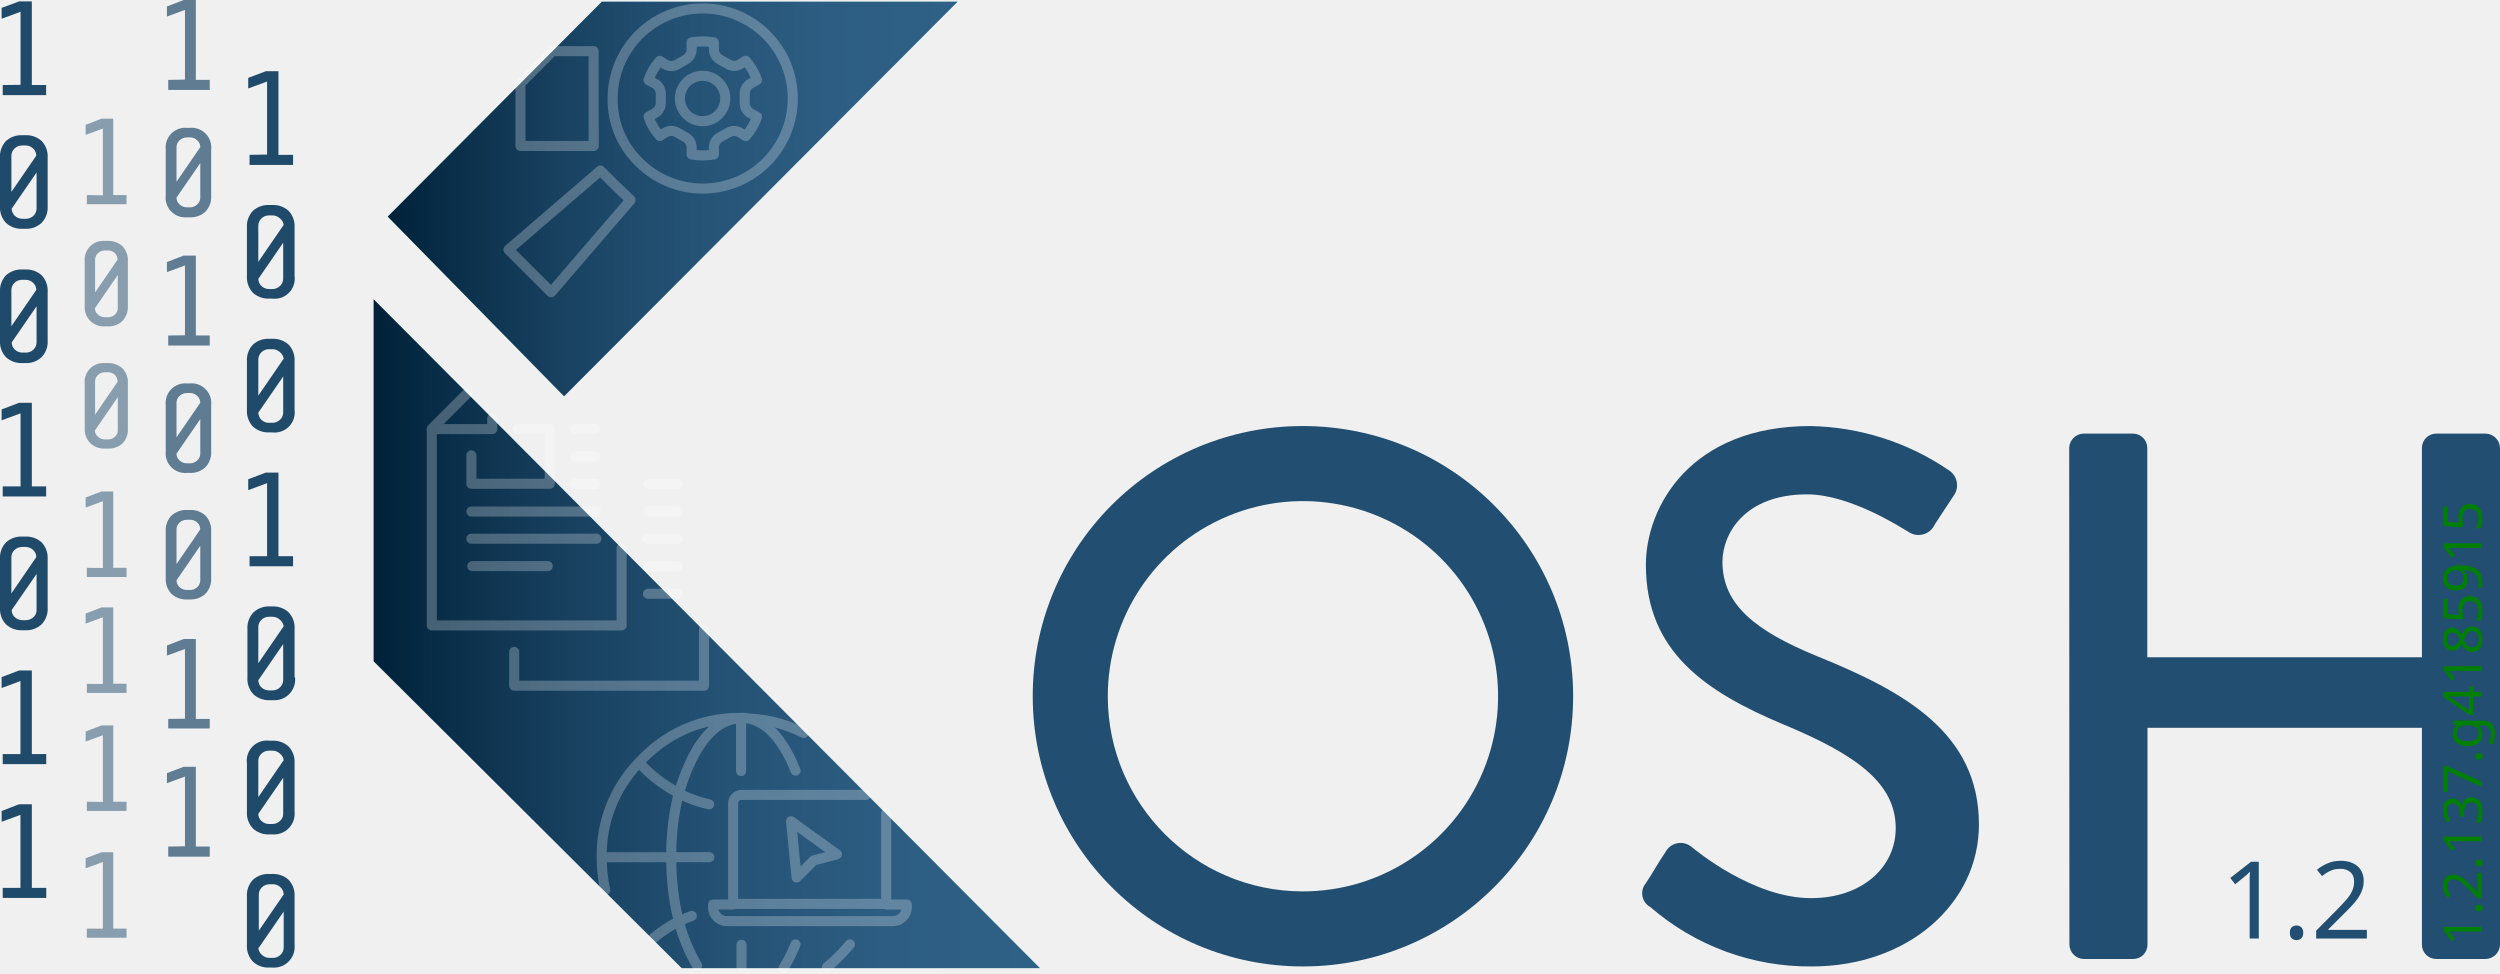
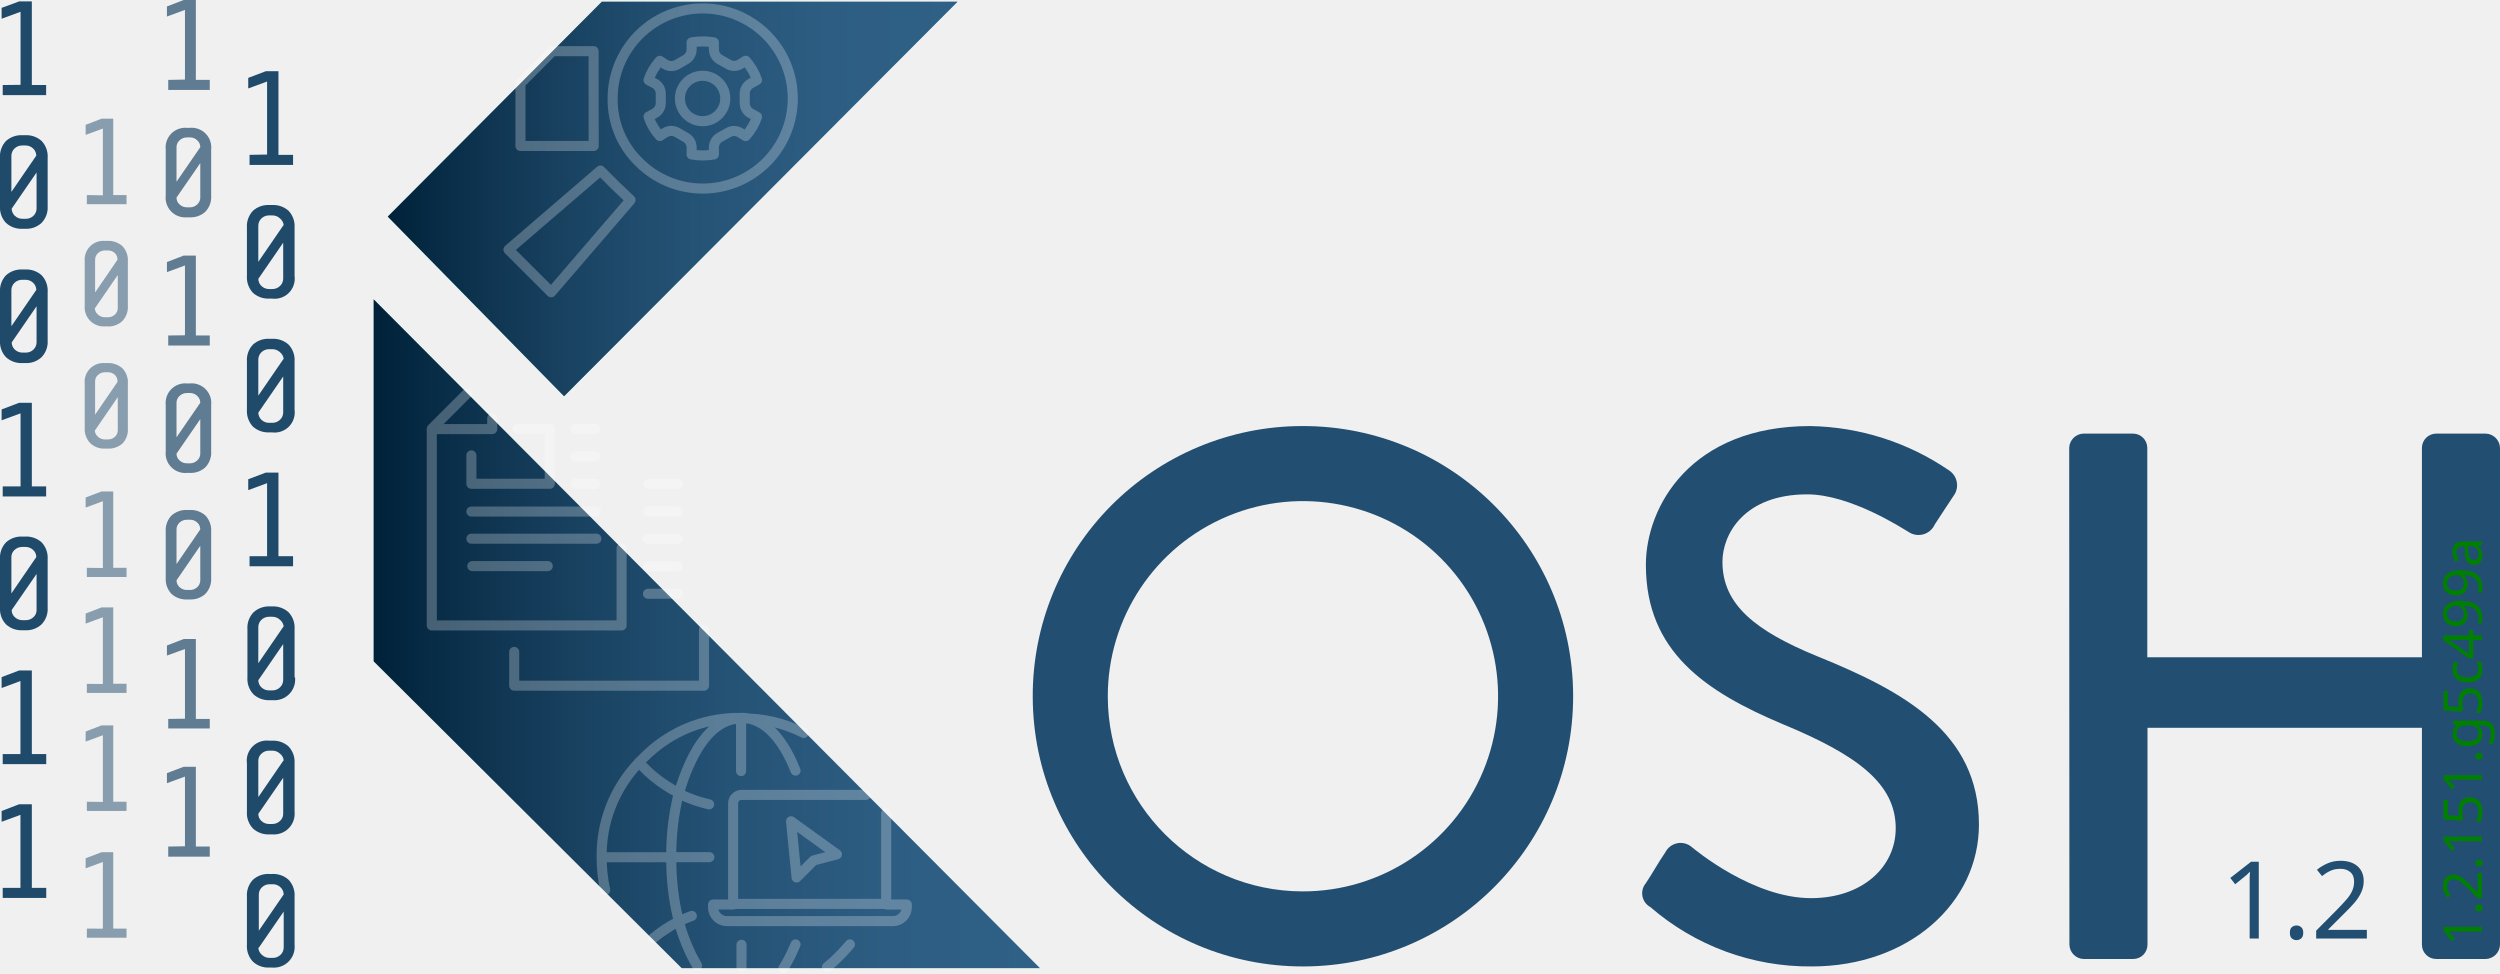
<svg xmlns="http://www.w3.org/2000/svg" xmlns:xlink="http://www.w3.org/1999/xlink" viewBox="0 0 248.15 96.65" version="1.1" id="svg4211">
  <defs id="defs4110">
    <style id="style4094">.cls-1{isolation:isolate;}.cls-2,.cls-3,.cls-4,.cls-5{fill:#224f71;}.cls-3,.cls-4,.cls-5,.cls-6{mix-blend-mode:multiply;}.cls-4{opacity:0.7;}.cls-5{opacity:0.5;}.cls-6{fill:#afdedc;}.cls-7{fill:url(#linear-gradient);}.cls-8{fill:url(#linear-gradient-2);}.cls-9{opacity:0.25;}.cls-10,.cls-11{fill:none;stroke:#fff;stroke-linecap:round;stroke-linejoin:round;}.cls-10{fill-rule:evenodd;}</style>
    <linearGradient id="linear-gradient" x1="38.49" y1="19.75" x2="95.04" y2="19.75" gradientUnits="userSpaceOnUse">
      <stop offset="0" stop-color="#002139" id="stop4096" />
      <stop offset="0.08" stop-color="#072b45" id="stop4098" />
      <stop offset="0.31" stop-color="#194261" id="stop4100" />
      <stop offset="0.54" stop-color="#255376" id="stop4102" />
      <stop offset="0.77" stop-color="#2d5d82" id="stop4104" />
      <stop offset="0.99" stop-color="#2f6086" id="stop4106" />
    </linearGradient>
    <linearGradient id="linear-gradient-2" x1="37.09" y1="62.9" x2="103.22" y2="62.9" xlink:href="#linear-gradient" />
    <linearGradient xlink:href="#linear-gradient" id="linearGradient4217" gradientUnits="userSpaceOnUse" x1="38.49" y1="19.75" x2="95.04" y2="19.75" />
  </defs>
  <path class="cls-2" d="m 129.25,42.29 a 26.82,26.82 0 1 1 -26.74,26.89 26.77,26.77 0 0 1 26.74,-26.89 z m 0,46.19 a 19.37,19.37 0 1 0 -19.29,-19.3 19.37,19.37 0 0 0 19.29,19.3 z" id="path4112" style="isolation:isolate;fill:#224f71" />
  <path class="cls-2" d="m 163.37,87.66 c 0.67,-1 1.26,-2.09 1.93,-3.06 a 1.7,1.7 0 0 1 2.54,-0.59 c 0.44,0.37 6.18,5.14 11.92,5.14 5.14,0 8.41,-3.13 8.41,-6.93 0,-4.47 -3.87,-7.3 -11.24,-10.35 -7.6,-3.21 -13.56,-7.16 -13.56,-15.8 0,-5.81 4.47,-13.78 16.31,-13.78 a 25.21,25.21 0 0 1 13.78,4.4 1.76,1.76 0 0 1 0.45,2.53 c -0.6,0.89 -1.27,1.94 -1.86,2.83 a 1.77,1.77 0 0 1 -2.61,0.75 c -0.52,-0.3 -5.74,-3.73 -10.06,-3.73 -6.25,0 -8.41,3.95 -8.41,6.7 0,4.25 3.27,6.86 9.46,9.39 8.64,3.5 16,7.6 16,16.69 0,7.75 -6.93,14.08 -16.61,14.08 a 24.14,24.14 0 0 1 -16,-5.89 1.56,1.56 0 0 1 -0.45,-2.38 z" id="path4114" style="isolation:isolate;fill:#224f71" />
  <path class="cls-2" d="m 205.39,44.45 a 1.46,1.46 0 0 1 1.41,-1.41 h 4.92 a 1.42,1.42 0 0 1 1.42,1.41 V 65.24 H 240.4 V 44.45 a 1.42,1.42 0 0 1 1.42,-1.41 h 4.91 a 1.46,1.46 0 0 1 1.42,1.41 v 49.33 a 1.46,1.46 0 0 1 -1.42,1.41 h -4.91 A 1.42,1.42 0 0 1 240.4,93.78 V 72.24 h -27.24 v 21.54 a 1.42,1.42 0 0 1 -1.42,1.41 h -4.92 a 1.46,1.46 0 0 1 -1.41,-1.41 z" id="path4116" style="isolation:isolate;fill:#224f71" />
  <path class="cls-3" d="m 0.27,8.44 v 1 h 4.31 v -1 H 3.16 V 0.14 H 1.9 L 0.16,0.78 V 1.86 L 2.04,1.17 v 7.25 z" id="path4124" style="isolation:isolate;mix-blend-mode:multiply;fill:#224f71" />
  <path class="cls-3" d="M 4.73,20.45 V 15.67 A 2.21,2.21 0 0 0 4.13,13.99 2.26,2.26 0 0 0 2.5,13.42 H 2.23 A 2.26,2.26 0 0 0 0.6,13.99 2.21,2.21 0 0 0 0,15.67 v 4.78 a 2.21,2.21 0 0 0 0.6,1.68 2.26,2.26 0 0 0 1.63,0.58 H 2.5 a 2.22,2.22 0 0 0 1.62,-0.58 2.18,2.18 0 0 0 0.61,-1.68 z m -1.13,-5 -2.47,3.6 v -3.6 a 1,1 0 0 1 0.31,-0.71 1.09,1.09 0 0 1 0.79,-0.3 H 2.5 a 1.09,1.09 0 0 1 0.79,0.3 1,1 0 0 1 0.31,0.68 z m -2.44,5.26 2.47,-3.59 v 3.59 a 1,1 0 0 1 -0.31,0.71 1.09,1.09 0 0 1 -0.79,0.3 H 2.26 A 1.09,1.09 0 0 1 1.47,21.42 1,1 0 0 1 1.16,20.71 Z" id="path4126" style="isolation:isolate;mix-blend-mode:multiply;fill:#224f71" />
  <path class="cls-3" d="M 4.73,33.78 V 29 A 2.21,2.21 0 0 0 4.13,27.32 2.26,2.26 0 0 0 2.5,26.75 H 2.23 A 2.26,2.26 0 0 0 0.6,27.32 2.21,2.21 0 0 0 0,29 v 4.78 a 2.21,2.21 0 0 0 0.6,1.68 2.26,2.26 0 0 0 1.63,0.58 H 2.5 a 2.22,2.22 0 0 0 1.62,-0.58 2.18,2.18 0 0 0 0.61,-1.68 z m -1.13,-5 -2.47,3.6 v -3.6 a 1,1 0 0 1 0.31,-0.71 1.09,1.09 0 0 1 0.79,-0.3 H 2.5 a 1.09,1.09 0 0 1 0.79,0.3 1,1 0 0 1 0.31,0.63 z M 1.16,33.99 3.63,30.4 v 3.59 A 1,1 0 0 1 3.32,34.7 1.09,1.09 0 0 1 2.53,35 H 2.26 A 1.09,1.09 0 0 1 1.47,34.7 1,1 0 0 1 1.16,33.99 Z" id="path4128" style="isolation:isolate;mix-blend-mode:multiply;fill:#224f71" />
  <path class="cls-3" d="m 0.27,48.28 v 1 h 4.31 v -1 H 3.16 v -8.3 H 1.9 l -1.74,0.66 v 1.08 l 1.88,-0.69 v 7.25 z" id="path4130" style="isolation:isolate;mix-blend-mode:multiply;fill:#224f71" />
  <path class="cls-3" d="M 4.73,60.3 V 55.52 A 2.23,2.23 0 0 0 4.13,53.83 2.26,2.26 0 0 0 2.5,53.26 H 2.23 A 2.26,2.26 0 0 0 0.6,53.83 2.23,2.23 0 0 0 0,55.52 v 4.78 a 2.21,2.21 0 0 0 0.6,1.68 2.26,2.26 0 0 0 1.63,0.58 H 2.5 A 2.22,2.22 0 0 0 4.12,61.98 2.18,2.18 0 0 0 4.73,60.3 Z m -1.13,-5 -2.47,3.6 v -3.6 a 0.93,0.93 0 0 1 0.31,-0.71 1.09,1.09 0 0 1 0.79,-0.3 H 2.5 a 1.09,1.09 0 0 1 0.79,0.3 0.93,0.93 0 0 1 0.31,0.68 z m -2.44,5.25 2.47,-3.58 v 3.58 a 0.92,0.92 0 0 1 -0.31,0.71 1.09,1.09 0 0 1 -0.79,0.3 H 2.26 A 1.09,1.09 0 0 1 1.47,61.26 0.92,0.92 0 0 1 1.16,60.55 Z" id="path4132" style="isolation:isolate;mix-blend-mode:multiply;fill:#224f71" />
  <path class="cls-3" d="m 0.27,74.85 v 1 h 4.32 v -1 H 3.16 v -8.3 H 1.9 l -1.74,0.66 v 1.08 L 2.03,67.6 v 7.25 z" id="path4134" style="isolation:isolate;mix-blend-mode:multiply;fill:#224f71" />
  <path class="cls-3" d="m 0.27,88.13 v 1 h 4.32 v -1 H 3.16 v -8.3 H 1.9 L 0.16,80.5 v 1.07 l 1.87,-0.69 v 7.25 z" id="path4136" style="isolation:isolate;mix-blend-mode:multiply;fill:#224f71" />
  <path class="cls-3" d="m 24.77,15.37 v 1 h 4.32 v -1 h -1.45 v -8.3 h -1.26 l -1.74,0.66 v 1.05 l 1.87,-0.69 v 7.25 z" id="path4138" style="isolation:isolate;mix-blend-mode:multiply;fill:#224f71" />
  <path class="cls-3" d="M 29.24,27.39 V 22.61 A 2.22,2.22 0 0 0 28.64,20.92 2.27,2.27 0 0 0 27,20.35 h -0.26 a 2.25,2.25 0 0 0 -1.63,0.57 2.22,2.22 0 0 0 -0.6,1.69 v 4.78 a 2.24,2.24 0 0 0 0.6,1.68 2.28,2.28 0 0 0 1.63,0.57 H 27 a 2,2 0 0 0 2.24,-2.25 z m -1.13,-5 -2.47,3.6 v -3.6 a 1,1 0 0 1 0.31,-0.71 1.09,1.09 0 0 1 0.79,-0.3 H 27 a 1.08,1.08 0 0 1 0.79,0.3 1,1 0 0 1 0.37,0.67 z m -2.47,5.29 2.47,-3.59 v 3.59 a 1,1 0 0 1 -0.32,0.71 1.08,1.08 0 0 1 -0.79,0.3 h -0.26 a 1.09,1.09 0 0 1 -0.79,-0.3 1,1 0 0 1 -0.31,-0.75 z" id="path4140" style="isolation:isolate;mix-blend-mode:multiply;fill:#224f71" />
  <path class="cls-3" d="M 29.24,40.67 V 35.88 A 2.21,2.21 0 0 0 28.64,34.2 2.27,2.27 0 0 0 27,33.63 h -0.26 a 2.25,2.25 0 0 0 -1.63,0.57 2.21,2.21 0 0 0 -0.6,1.68 v 4.79 a 2.24,2.24 0 0 0 0.6,1.68 2.28,2.28 0 0 0 1.63,0.57 H 27 a 2,2 0 0 0 2.24,-2.25 z m -1.13,-5 -2.47,3.6 v -3.6 a 1,1 0 0 1 0.31,-0.71 1.09,1.09 0 0 1 0.79,-0.3 H 27 a 1.08,1.08 0 0 1 0.79,0.3 1,1 0 0 1 0.37,0.67 z m -2.47,5.29 2.47,-3.59 v 3.59 a 1,1 0 0 1 -0.32,0.71 1.08,1.08 0 0 1 -0.79,0.3 h -0.26 a 1.09,1.09 0 0 1 -0.79,-0.3 1,1 0 0 1 -0.31,-0.75 z" id="path4142" style="isolation:isolate;mix-blend-mode:multiply;fill:#224f71" />
  <path class="cls-3" d="m 24.77,55.21 v 1 h 4.32 v -1 h -1.45 v -8.3 h -1.26 l -1.74,0.66 v 1.08 l 1.87,-0.69 v 7.25 z" id="path4144" style="isolation:isolate;mix-blend-mode:multiply;fill:#224f71" />
  <path class="cls-3" d="M 29.24,67.23 V 62.45 A 2.21,2.21 0 0 0 28.64,60.77 2.28,2.28 0 0 0 27,60.19 h -0.26 a 2.25,2.25 0 0 0 -1.58,0.59 2.21,2.21 0 0 0 -0.6,1.68 v 4.78 a 2.21,2.21 0 0 0 0.6,1.68 2.24,2.24 0 0 0 1.63,0.58 h 0.26 a 2.06,2.06 0 0 0 2.24,-2.26 z m -1.13,-5 -2.47,3.6 v -3.6 a 1,1 0 0 1 0.31,-0.71 1.09,1.09 0 0 1 0.79,-0.3 H 27 a 1.08,1.08 0 0 1 0.79,0.3 1,1 0 0 1 0.37,0.68 z m -2.47,5.29 2.47,-3.59 v 3.59 a 1,1 0 0 1 -0.32,0.71 1.08,1.08 0 0 1 -0.79,0.3 h -0.26 a 1.09,1.09 0 0 1 -0.79,-0.3 1,1 0 0 1 -0.31,-0.74 z" id="path4146" style="isolation:isolate;mix-blend-mode:multiply;fill:#224f71" />
  <path class="cls-3" d="M 29.24,80.52 V 75.78 A 2.23,2.23 0 0 0 28.64,74.09 2.27,2.27 0 0 0 27,73.52 h -0.26 a 2,2 0 0 0 -2.23,2.26 v 4.78 a 2.21,2.21 0 0 0 0.6,1.68 2.24,2.24 0 0 0 1.63,0.58 H 27 a 2.06,2.06 0 0 0 2.24,-2.26 z m -1.13,-5 -2.47,3.6 v -3.6 a 0.93,0.93 0 0 1 0.31,-0.71 1.09,1.09 0 0 1 0.79,-0.3 H 27 a 1.08,1.08 0 0 1 0.79,0.3 0.94,0.94 0 0 1 0.37,0.68 z m -2.47,5.26 2.47,-3.58 v 3.58 a 0.94,0.94 0 0 1 -0.32,0.71 1.08,1.08 0 0 1 -0.79,0.3 h -0.26 a 1.09,1.09 0 0 1 -0.79,-0.3 0.93,0.93 0 0 1 -0.31,-0.71 z" id="path4148" style="isolation:isolate;mix-blend-mode:multiply;fill:#224f71" />
  <path class="cls-3" d="M 29.24,93.78 V 89 A 2.21,2.21 0 0 0 28.64,87.32 2.27,2.27 0 0 0 27,86.75 h -0.26 a 2.25,2.25 0 0 0 -1.63,0.57 2.21,2.21 0 0 0 -0.6,1.68 v 4.78 a 2.21,2.21 0 0 0 0.6,1.68 2.24,2.24 0 0 0 1.63,0.58 H 27 a 2.06,2.06 0 0 0 2.24,-2.26 z m -1.08,-5 -2.47,3.6 v -3.6 a 1,1 0 0 1 0.31,-0.71 1.09,1.09 0 0 1 0.79,-0.3 h 0.26 a 1.08,1.08 0 0 1 0.79,0.3 1,1 0 0 1 0.32,0.71 z m -2.47,5.29 2.47,-3.59 v 3.59 a 1,1 0 0 1 -0.32,0.71 1.08,1.08 0 0 1 -0.79,0.3 H 26.79 A 1.09,1.09 0 0 1 26,94.78 1,1 0 0 1 25.64,94.06 Z" id="path4150" style="isolation:isolate;mix-blend-mode:multiply;fill:#224f71" />
  <path class="cls-4" d="m 16.7,7.93 v 1 h 4.12 v -1 H 19.44 V 0 h -1.21 l -1.66,0.64 v 1 L 18.36,0.98 V 7.9 Z" id="path4152" style="opacity:0.7;isolation:isolate;mix-blend-mode:multiply;fill:#224f71" />
  <path class="cls-4" d="m 20.96,19.41 v -4.56 a 1.95,1.95 0 0 0 -2.13,-2.16 h -0.25 a 1.95,1.95 0 0 0 -2.13,2.16 v 4.56 a 1.95,1.95 0 0 0 2.13,2.16 h 0.25 a 2.13,2.13 0 0 0 1.55,-0.55 2.1,2.1 0 0 0 0.58,-1.61 z m -1.08,-4.8 -2.36,3.43 v -3.43 a 0.9,0.9 0 0 1 0.3,-0.68 1.06,1.06 0 0 1 0.76,-0.29 h 0.25 a 1,1 0 0 1 0.75,0.29 0.9,0.9 0 0 1 0.3,0.68 z m -2.36,5 2.36,-3.42 v 3.42 a 0.9,0.9 0 0 1 -0.3,0.68 1,1 0 0 1 -0.75,0.29 h -0.25 a 1.06,1.06 0 0 1 -0.76,-0.29 0.9,0.9 0 0 1 -0.3,-0.64 z" id="path4154" style="opacity:0.7;isolation:isolate;mix-blend-mode:multiply;fill:#224f71" />
  <path class="cls-4" d="m 16.7,33.3 v 1 h 4.12 v -1 h -1.38 v -7.93 h -1.21 l -1.66,0.64 v 1 l 1.79,-0.66 v 6.93 z" id="path4156" style="opacity:0.7;isolation:isolate;mix-blend-mode:multiply;fill:#224f71" />
  <path class="cls-4" d="m 20.96,44.78 v -4.56 a 1.95,1.95 0 0 0 -2.13,-2.16 h -0.25 a 1.95,1.95 0 0 0 -2.13,2.16 v 4.56 a 1.95,1.95 0 0 0 2.13,2.16 h 0.25 a 2.13,2.13 0 0 0 1.55,-0.55 2.1,2.1 0 0 0 0.58,-1.61 z m -1.08,-4.8 -2.36,3.43 v -3.43 a 0.91,0.91 0 0 1 0.3,-0.68 1.06,1.06 0 0 1 0.76,-0.29 h 0.25 a 1,1 0 0 1 0.75,0.29 0.91,0.91 0 0 1 0.3,0.67 z m -2.36,5.05 2.36,-3.43 v 3.43 a 0.89,0.89 0 0 1 -0.3,0.67 1,1 0 0 1 -0.75,0.29 h -0.25 a 1.06,1.06 0 0 1 -0.76,-0.29 0.89,0.89 0 0 1 -0.3,-0.68 z" id="path4158" style="opacity:0.7;isolation:isolate;mix-blend-mode:multiply;fill:#224f71" />
  <path class="cls-4" d="m 16.7,71.36 v 0.95 h 4.12 v -0.95 h -1.38 v -7.93 h -1.21 l -1.66,0.64 v 1 l 1.79,-0.65 v 6.92 z" id="path4160" style="opacity:0.7;isolation:isolate;mix-blend-mode:multiply;fill:#224f71" />
  <path class="cls-4" d="m 20.96,57.36 v -4.58 a 2.12,2.12 0 0 0 -0.57,-1.61 2.18,2.18 0 0 0 -1.56,-0.55 h -0.25 a 2.18,2.18 0 0 0 -1.56,0.55 2.12,2.12 0 0 0 -0.57,1.61 v 4.57 a 2.13,2.13 0 0 0 0.57,1.6 2.15,2.15 0 0 0 1.56,0.55 h 0.25 a 2.13,2.13 0 0 0 1.55,-0.55 2.09,2.09 0 0 0 0.58,-1.59 z m -1.08,-4.81 -2.36,3.44 v -3.44 a 0.91,0.91 0 0 1 0.3,-0.68 1.05,1.05 0 0 1 0.76,-0.28 h 0.25 a 1,1 0 0 1 0.75,0.28 0.91,0.91 0 0 1 0.3,0.68 z m -2.36,5.05 2.36,-3.43 v 3.43 a 0.91,0.91 0 0 1 -0.3,0.68 1,1 0 0 1 -0.75,0.28 h -0.25 a 1.05,1.05 0 0 1 -0.76,-0.28 0.91,0.91 0 0 1 -0.3,-0.68 z" id="path4162" style="opacity:0.7;isolation:isolate;mix-blend-mode:multiply;fill:#224f71" />
  <path class="cls-4" d="m 16.7,84.03 v 1 h 4.12 v -1 h -1.38 v -7.92 h -1.21 l -1.66,0.63 v 1 l 1.79,-0.66 V 84 Z" id="path4164" style="opacity:0.7;isolation:isolate;mix-blend-mode:multiply;fill:#224f71" />
  <path class="cls-5" d="m 8.62,19.36 v 0.91 h 3.94 V 19.36 H 11.24 V 11.78 H 10.08 L 8.5,12.39 v 1 l 1.71,-0.63 v 6.63 z" id="path4166" style="opacity:0.5;isolation:isolate;mix-blend-mode:multiply;fill:#224f71" />
  <path class="cls-5" d="m 12.69,30.34 v -4.37 a 2,2 0 0 0 -0.54,-1.54 2.07,2.07 0 0 0 -1.5,-0.52 h -0.24 a 1.86,1.86 0 0 0 -2,2.06 v 4.37 a 1.89,1.89 0 0 0 2,2.06 h 0.24 a 2,2 0 0 0 1.49,-0.53 2,2 0 0 0 0.55,-1.53 z m -1,-4.6 -2.25,3.29 v -3.25 a 0.88,0.88 0 0 1 0.28,-0.65 1,1 0 0 1 0.72,-0.27 h 0.24 a 1,1 0 0 1 0.73,0.27 0.88,0.88 0 0 1 0.25,0.65 z m -2.25,4.83 2.25,-3.27 v 3.27 a 0.86,0.86 0 0 1 -0.28,0.65 1,1 0 0 1 -0.73,0.27 H 10.44 A 1,1 0 0 1 9.72,31.22 0.86,0.86 0 0 1 9.41,30.57 Z" id="path4168" style="opacity:0.5;isolation:isolate;mix-blend-mode:multiply;fill:#224f71" />
  <path class="cls-5" d="m 8.62,67.88 v 0.9 h 3.94 V 67.87 H 11.24 V 60.29 H 10.08 L 8.5,60.9 v 1 l 1.71,-0.63 v 6.62 z" id="path4170" style="opacity:0.5;isolation:isolate;mix-blend-mode:multiply;fill:#224f71" />
  <path class="cls-5" d="m 8.62,92.17 v 0.91 h 3.94 v -0.91 h -1.32 v -7.58 h -1.16 l -1.58,0.6 v 1 l 1.71,-0.63 v 6.62 z" id="path4172" style="opacity:0.5;isolation:isolate;mix-blend-mode:multiply;fill:#224f71" />
  <path class="cls-5" d="m 8.62,56.36 v 0.91 h 3.94 v -0.91 h -1.32 v -7.58 h -1.16 l -1.58,0.6 v 1 l 1.71,-0.63 v 6.63 z" id="path4174" style="opacity:0.5;isolation:isolate;mix-blend-mode:multiply;fill:#224f71" />
  <path class="cls-5" d="M 12.69,42.47 V 38.1 a 2,2 0 0 0 -0.54,-1.54 2.07,2.07 0 0 0 -1.5,-0.52 h -0.24 a 1.86,1.86 0 0 0 -2,2.06 v 4.37 a 2,2 0 0 0 0.56,1.53 2,2 0 0 0 1.48,0.53 h 0.24 A 2.07,2.07 0 0 0 12.18,44 2,2 0 0 0 12.69,42.47 Z m -1,-4.6 -2.25,3.29 v -3.29 a 0.86,0.86 0 0 1 0.28,-0.65 1,1 0 0 1 0.72,-0.27 h 0.24 a 1,1 0 0 1 0.73,0.27 0.86,0.86 0 0 1 0.25,0.65 z m -2.25,4.83 2.25,-3.28 v 3.28 a 0.86,0.86 0 0 1 -0.28,0.65 1,1 0 0 1 -0.73,0.27 H 10.44 A 1,1 0 0 1 9.72,43.35 0.86,0.86 0 0 1 9.41,42.7 Z" id="path4176" style="opacity:0.5;isolation:isolate;mix-blend-mode:multiply;fill:#224f71" />
  <path class="cls-5" d="m 8.62,79.58 v 0.91 h 3.94 V 79.58 H 11.24 V 72 H 10.08 L 8.5,72.61 v 1 l 1.71,-0.63 v 6.62 z" id="path4178" style="opacity:0.5;isolation:isolate;mix-blend-mode:multiply;fill:#224f71" />
  <polygon class="cls-6" points="37.09,29.71 37.09,65.64 67.67,96.1 103.22,96.1 " id="polygon4180" style="isolation:isolate;mix-blend-mode:multiply;fill:#afdedc" />
  <polygon class="cls-6" points="55.99,39.33 95.04,0.17 59.74,0.17 38.49,21.5 " id="polygon4182" style="isolation:isolate;mix-blend-mode:multiply;fill:#afdedc" />
  <polygon class="cls-6" points="55.99,39.33 95.04,0.17 59.74,0.17 38.49,21.5 " id="polygon4184" style="isolation:isolate;mix-blend-mode:multiply;fill:#afdedc" />
  <polygon class="cls-7" points="55.99,39.33 95.04,0.17 59.74,0.17 38.49,21.5 " id="polygon4186" style="isolation:isolate;fill:url(#linearGradient4217)" />
  <polygon class="cls-8" points="37.09,29.71 37.09,65.64 67.67,96.1 103.22,96.1 " id="polygon4188" style="isolation:isolate;fill:url(#linear-gradient-2)" />
  <g class="cls-9" id="g4192" style="opacity:0.25;isolation:isolate">
    <path class="cls-10" d="m 484.63,443.42 v 2.82 h 7.78 v -5.46 h -3.2 m 7.74,5.47 h -2 m 0,-2.73 h 2 m 0,-2.74 h -2 M 484.63,449 H 497 m -10.3,-9.25 v 1.06 h -6 v 19.49 h 18.84 v -7.67 m -18.84,-11.85 3.51,-3.51 m 18,11.71 h 2.95 m 0,-2.73 h -2.95 m -13.33,16.68 v 3.35 h 18.84 v -5.56 m -23,-6.31 h 7.49 m 4.83,-2.72 h -12.41 m 20.48,5.47 h -2.95 m 0,-2.72 h 2.95 m 0,-2.72 h -2.95" transform="translate(-437.84,-398.22)" id="path4190" style="fill:none;fill-rule:evenodd;stroke:#ffffff;stroke-linecap:round;stroke-linejoin:round" />
  </g>
  <g class="cls-9" id="g4202" style="opacity:0.25;isolation:isolate">
    <polygon class="cls-11" points="51.66,8.28 51.66,14.49 58.93,14.49 58.92,5.08 54.85,5.08 " id="polygon4194" style="fill:none;stroke:#ffffff;stroke-linecap:round;stroke-linejoin:round" />
    <path class="cls-11" d="m 498.92,416.63 -1.48,-1.48 -9.13,7.85 v 0 l 4.24,4.23 v 0 l 7.88,-9.16 z" transform="translate(-437.84,-398.22)" id="path4196" style="fill:none;stroke:#ffffff;stroke-linecap:round;stroke-linejoin:round" />
    <path class="cls-11" d="m 501.26,414.31 a 8.94,8.94 0 1 0 -2.61,-6.32 8.63,8.63 0 0 0 2.61,6.32 z m 1.54,-7.82 -0.59,-0.32 a 5.4,5.4 0 0 1 1.12,-1.91 l 0.56,0.36 a 1.17,1.17 0 0 0 1.17,0 l 0.88,-0.51 a 1.16,1.16 0 0 0 0.55,-1 v -0.68 a 6.16,6.16 0 0 1 2.21,0 v 0.67 a 1.18,1.18 0 0 0 0.54,1 l 0.89,0.5 a 1.13,1.13 0 0 0 1.16,0 l 0.57,-0.35 a 5.4,5.4 0 0 1 1.12,1.91 l -0.59,0.33 a 1.16,1.16 0 0 0 -0.63,1 v 1 a 1.16,1.16 0 0 0 0.63,1 l 0.59,0.33 a 5.4,5.4 0 0 1 -1.12,1.91 l -0.57,-0.35 a 1.13,1.13 0 0 0 -1.16,0 l -0.89,0.5 a 1.17,1.17 0 0 0 -0.54,1 v 0.67 a 6.16,6.16 0 0 1 -2.21,0 v -0.67 a 1.16,1.16 0 0 0 -0.55,-1 l -0.88,-0.51 a 1.17,1.17 0 0 0 -1.17,0 l -0.56,0.35 a 5.35,5.35 0 0 1 -1.12,-1.92 l 0.59,-0.32 a 1.16,1.16 0 0 0 0.63,-1 v -1 a 1.16,1.16 0 0 0 -0.63,-0.99 z" transform="translate(-437.84,-398.22)" id="path4198" style="fill:none;stroke:#ffffff;stroke-linecap:round;stroke-linejoin:round" />
    <path class="cls-11" d="m 507.58,410.25 a 2.25,2.25 0 0 0 2.25,-2.26 2.25,2.25 0 1 0 -4.5,0 2.25,2.25 0 0 0 2.25,2.26 z" transform="translate(-437.84,-398.22)" id="path4200" style="fill:none;stroke:#ffffff;stroke-linecap:round;stroke-linejoin:round" />
  </g>
  <g class="cls-9" id="g4206" style="opacity:0.25;isolation:isolate">
    <path class="cls-10" d="m 511.4,474.76 v -5.22 h -0.16 c -1.6,0.06 -3,1.09 -4.2,3.07 -0.18,0.3 -0.36,0.63 -0.54,1 l -0.18,0.38 a 18.11,18.11 0 0 0 -1.09,3 12.84,12.84 0 0 0 3,1.07 m 3.14,-8.53 h 0.16 a 13.39,13.39 0 0 1 6.08,1.44 m 6.18,6.15 h -12.36 a 0.79,0.79 0 0 0 -0.57,0.25 0.66,0.66 0 0 0 -0.2,0.31 0.75,0.75 0 0 0 -0.05,0.26 v 10 h 15.19 v -9 m -7.2,4.69 -1.69,1.69 -0.55,-5.58 4.55,3.28 z m -7.05,-14.16 c 1.6,0.06 3,1.09 4.2,3.07 0.18,0.3 0.36,0.63 0.54,1 l 0.18,0.38 c 0.12,0.26 0.23,0.52 0.34,0.79 m -18.9,11.85 a 14.8,14.8 0 0 1 -0.35,-3.23 v 0 a 13.27,13.27 0 0 1 3.68,-9.4 l 0.37,-0.38 a 14.06,14.06 0 0 1 1.08,-1 13.2,13.2 0 0 1 8.54,-3.07 m -4.72,19.65 a 12.26,12.26 0 0 0 -1.29,0.56 18.58,18.58 0 0 0 1.09,3 l 0.18,0.38 q 0.27,0.53 0.54,1 m -4.34,-2.73 a 13.61,13.61 0 0 1 2.53,-1.66 25.19,25.19 0 0 1 -0.75,-6.37 h -6.91 m 7.66,-6.38 a 25.24,25.24 0 0 0 -0.75,6.37 h 3.78 m -7,-9.41 0.37,0.39 a 14.06,14.06 0 0 0 1.08,1 13.61,13.61 0 0 0 2.53,1.66 m 10.38,17.37 a 0.83,0.83 0 0 1 0.08,-0.12 l 0.06,-0.11 c 0.19,-0.31 0.37,-0.64 0.55,-1 l 0.18,-0.38 0.33,-0.74 m 5.39,0 c -0.21,0.25 -0.43,0.5 -0.66,0.74 a 4.27,4.27 0 0 1 -0.36,0.38 q -0.52,0.53 -1.08,1 l -0.17,0.13 M 510.62,488 h -2 v 0.24 a 1.31,1.31 0 0 0 0.4,1 l 0.06,0.06 a 1.32,1.32 0 0 0 0.92,0.35 h 16.48 a 1.38,1.38 0 0 0 1.37,-1.38 V 488 h -2 m -14.41,4 v 2.15" transform="translate(-437.84,-398.22)" id="path4204" style="fill:none;fill-rule:evenodd;stroke:#ffffff;stroke-linecap:round;stroke-linejoin:round" />
  </g>
  <text xml:space="preserve" style="font-style:normal;font-weight:normal;font-size:40px;line-height:1.25;font-family:sans-serif;letter-spacing:0px;word-spacing:0px;fill:#224f71;fill-opacity:1;stroke:none" x="220.427" y="93.16" id="text4318">
    <tspan id="tspan4316" x="220.427" y="93.16" style="font-style:normal;font-variant:normal;font-weight:normal;font-stretch:normal;font-size:10.667px;font-family:sans-serif;-inkscape-font-specification:'sans-serif, Normal';font-variant-ligatures:normal;font-variant-caps:normal;font-variant-numeric:normal;font-feature-settings:normal;text-align:start;writing-mode:lr-tb;text-anchor:start;fill:#224f71;fill-opacity:1">1.2</tspan>
  </text>
  <text xml:space="preserve" style="font-style:normal;font-weight:normal;font-size:40px;line-height:1.25;font-family:sans-serif;letter-spacing:0px;word-spacing:0px;fill:#000000;fill-opacity:1;stroke:none" x="-93.897" y="246.353" id="text4402" transform="rotate(-90)">
-     <tspan id="tspan4400" x="-93.897" y="246.353" style="font-style:normal;font-variant:normal;font-weight:normal;font-stretch:normal;font-size:5.333px;font-family:sans-serif;-inkscape-font-specification:'sans-serif, Normal';font-variant-ligatures:normal;font-variant-caps:normal;font-variant-numeric:normal;font-feature-settings:normal;text-align:start;writing-mode:lr-tb;text-anchor:start;fill:#008000">1.2.137.g4185915 </tspan>
+     <tspan id="tspan4400" x="-93.897" y="246.353" style="font-style:normal;font-variant:normal;font-weight:normal;font-stretch:normal;font-size:5.333px;font-family:sans-serif;-inkscape-font-specification:'sans-serif, Normal';font-variant-ligatures:normal;font-variant-caps:normal;font-variant-numeric:normal;font-feature-settings:normal;text-align:start;writing-mode:lr-tb;text-anchor:start;fill:#008000">1.2.151.g5c499a</tspan>
  </text>
</svg>
